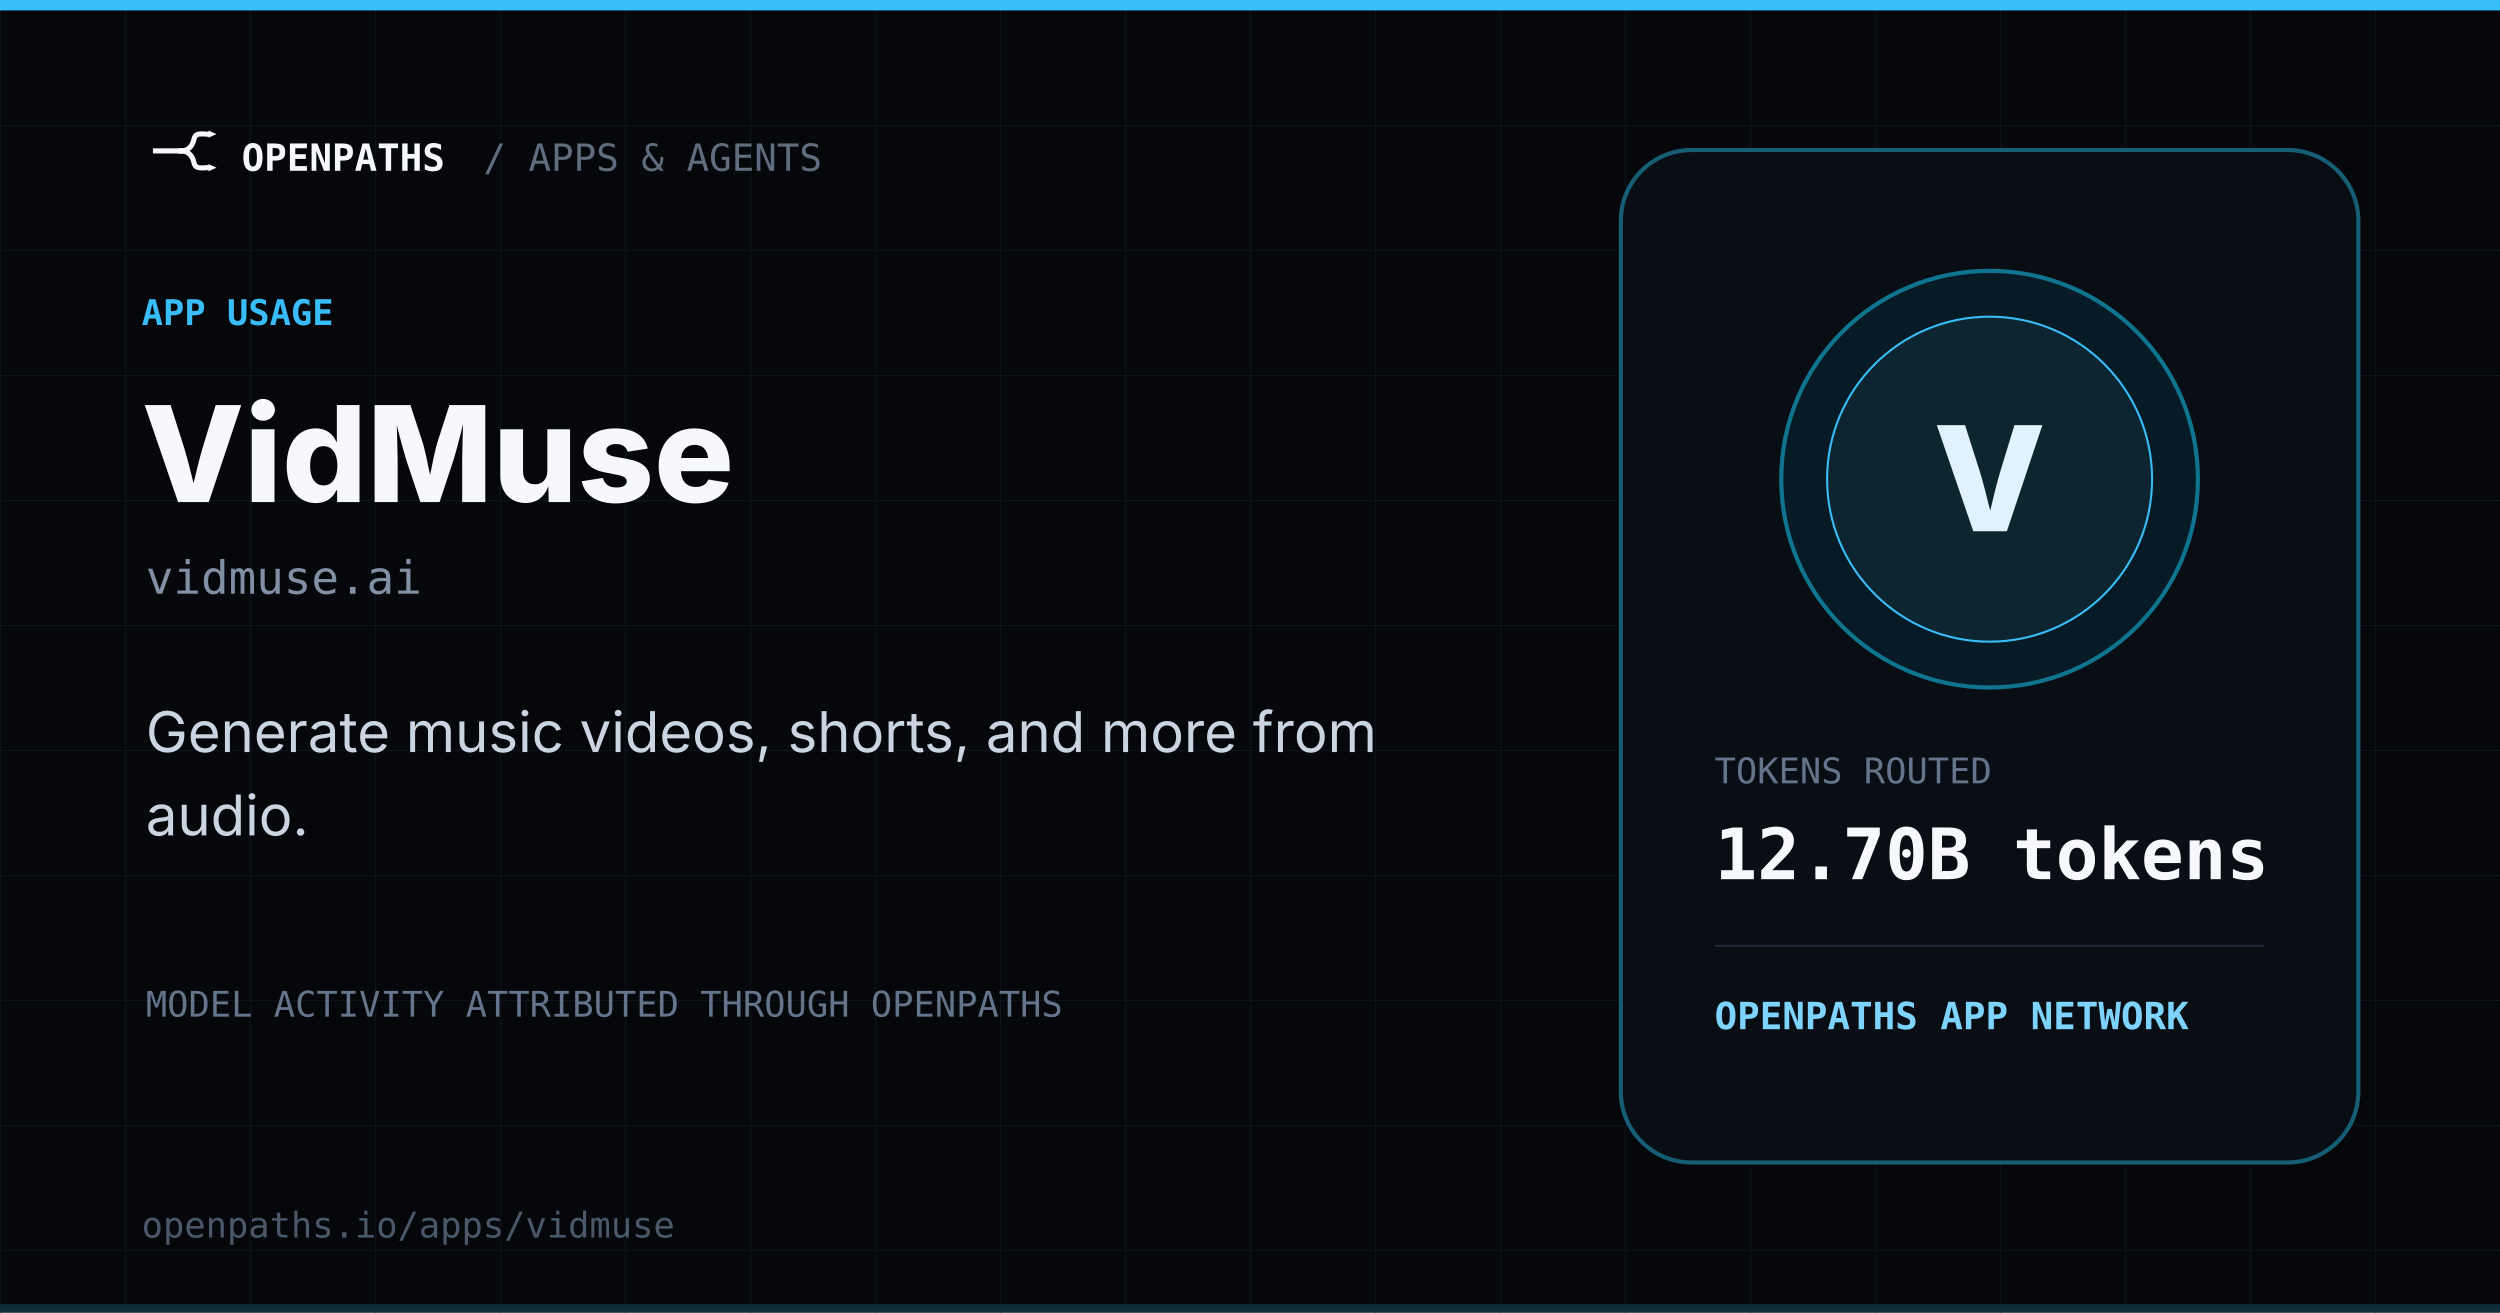
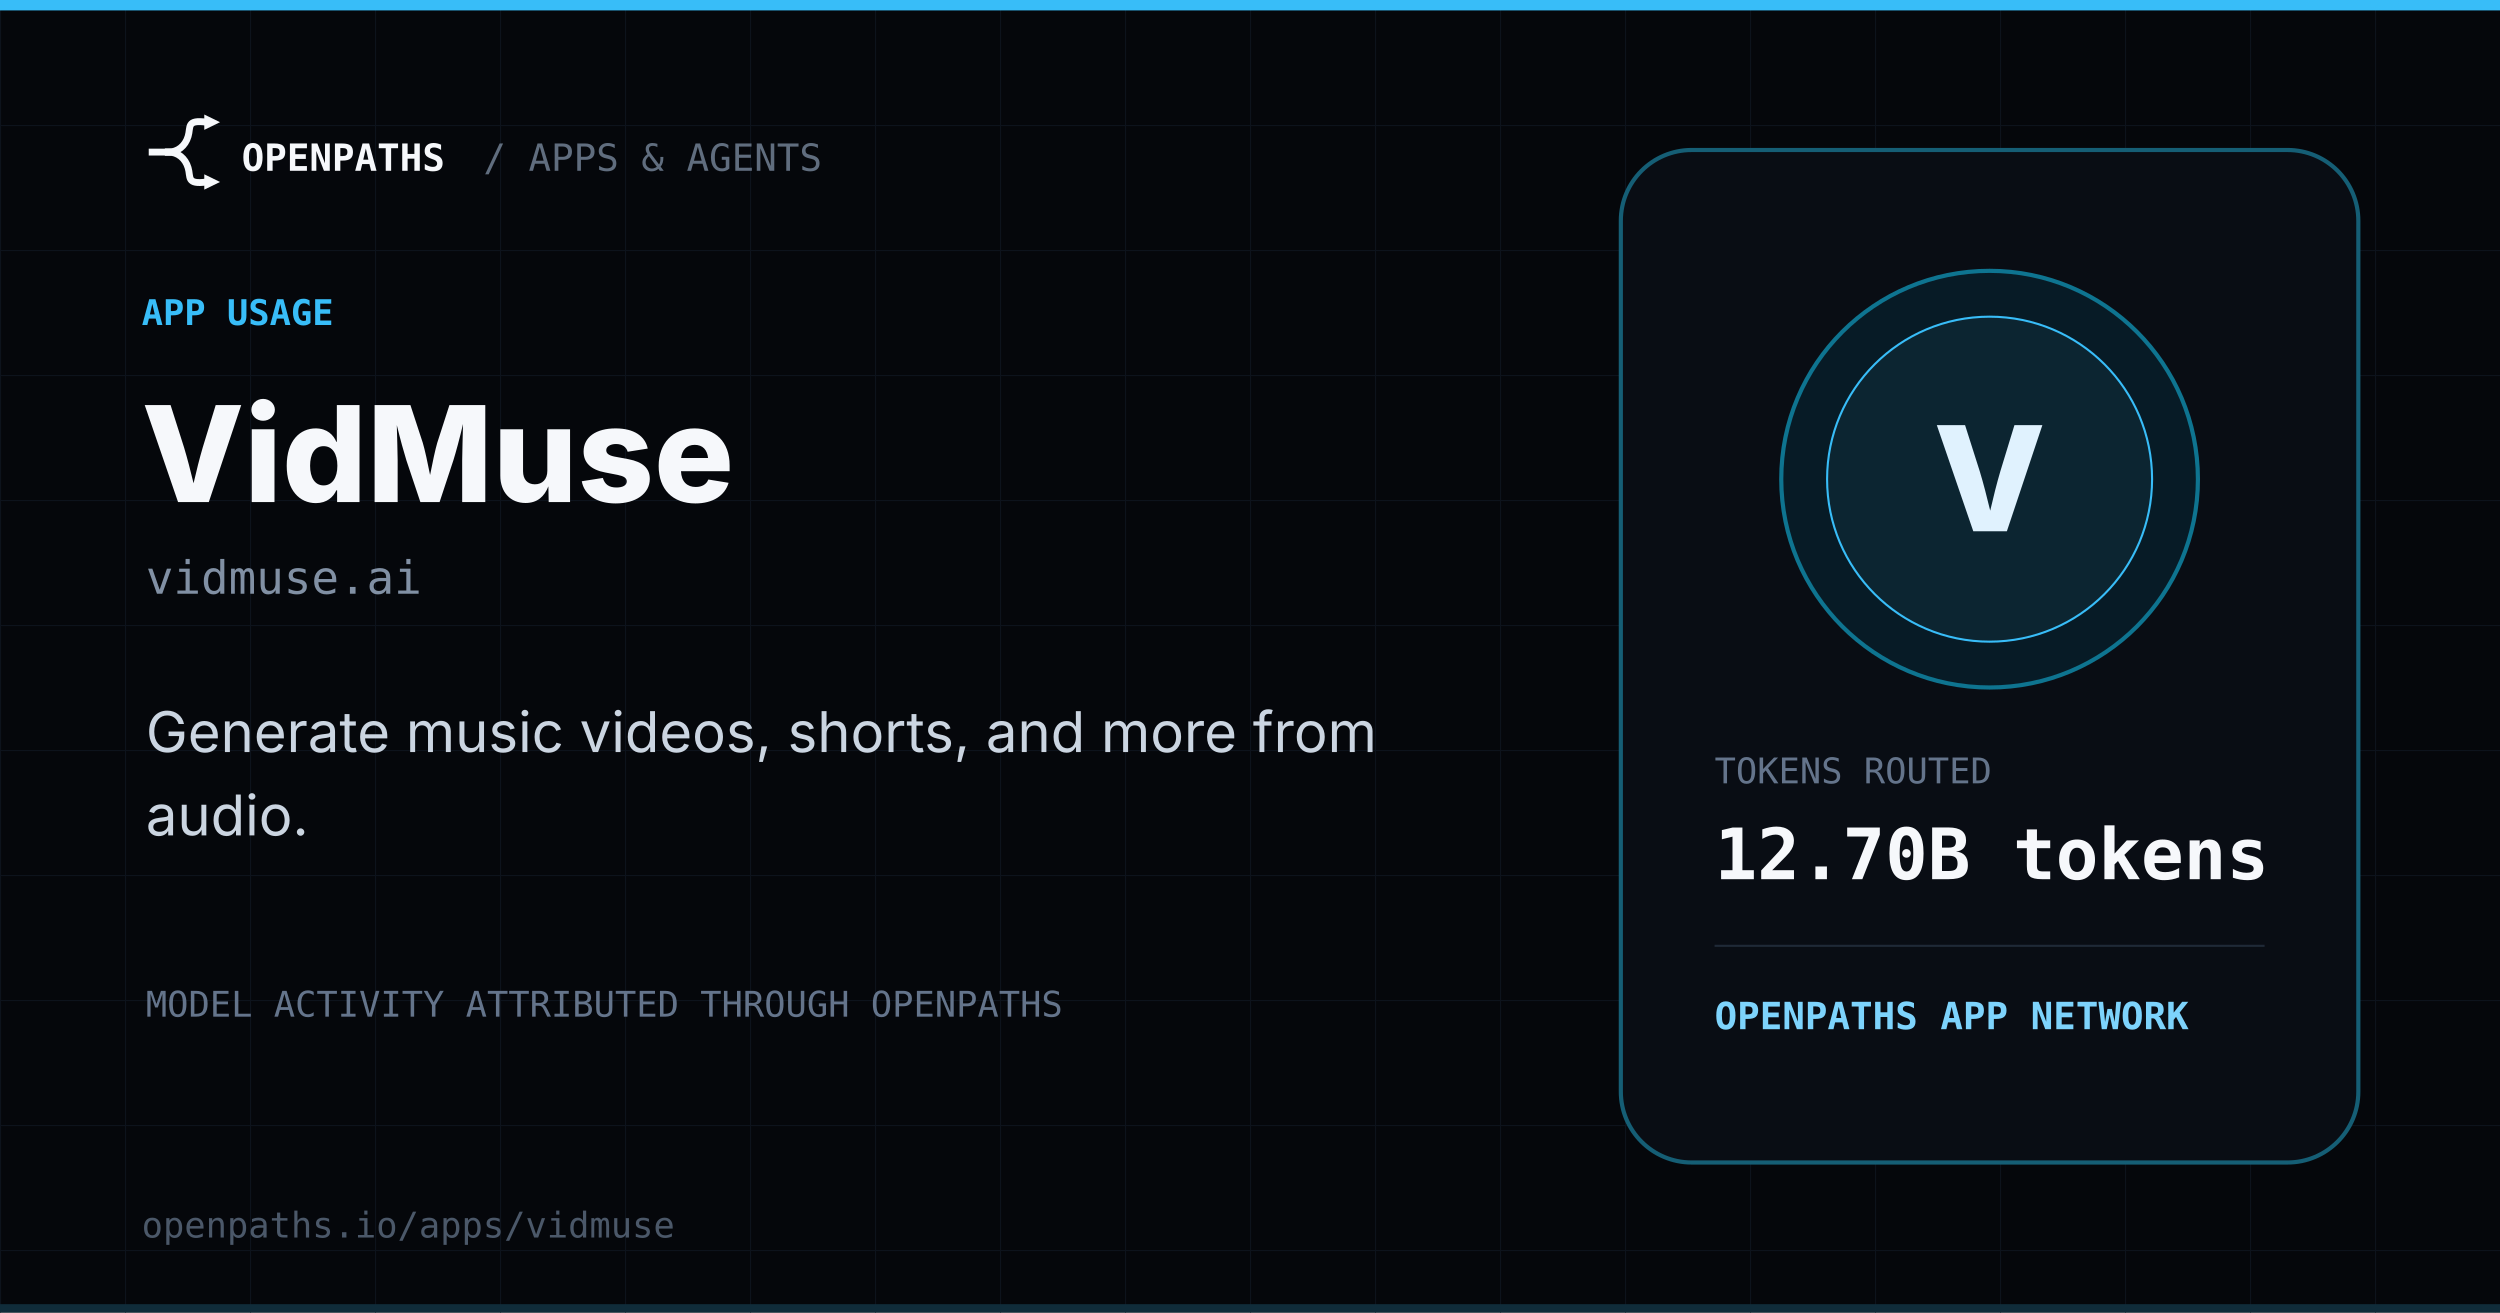
<svg xmlns="http://www.w3.org/2000/svg" width="1200" height="630" viewBox="0 0 1200 630">
  <defs>
    <pattern id="grid" width="60" height="60" patternUnits="userSpaceOnUse">
      <path d="M60 0H0V60" fill="none" stroke="#0d131c" />
    </pattern>
  </defs>
  <rect width="1200" height="630" fill="#05070b" />
  <rect width="1200" height="630" fill="url(#grid)" />
  <rect width="1200" height="5" fill="#38bdf8" />
  <rect y="626" width="1200" height="4" fill="#102c3a" />
-   <g transform="translate(68 54) scale(.072)">
+   <g transform="translate(68 54) scale(.0969388) translate(-120 -60)">
    <g transform="rotate(180 256 256)" fill="none" stroke="#f6f8fb" stroke-width="34" stroke-linecap="square" stroke-linejoin="round">
-       <path d="M420 256C360 256 316 256 250 256" />
-       <path d="M250 256C210 256 184 235 170 200C156 165 170 135 80 144" />
-       <path d="M250 256C210 256 184 277 170 312C156 347 170 377 80 368" />
+       <path d="M340 256C315 256 282 256 260 256" />
+       <path d="M260 256C214 256 176 226 162 178C148 132 172 94 70 108" />
+       <path d="M260 256C214 256 176 286 162 334C148 380 172 418 70 404" />
      <g fill="#f6f8fb" stroke="none">
-         <path d="M13 144l54 24v-48z" />
-         <path d="M13 368l54 24v-48z" />
+         <path d="M4 108l78 38V70z" />
+         <path d="M4 404l78 38v-76z" />
      </g>
    </g>
  </g>
  <text x="116" y="82" fill="#f6f8fb" font-family="ui-monospace, SFMono-Regular, Menlo, monospace" font-size="18" font-weight="700">OPENPATHS</text>
  <text x="232" y="82" fill="#606d7e" font-family="ui-monospace, SFMono-Regular, Menlo, monospace" font-size="18">/  APPS &amp; AGENTS</text>
  <text x="68" y="156" fill="#38bdf8" font-family="ui-monospace, SFMono-Regular, Menlo, monospace" font-size="17" font-weight="700">APP USAGE</text>
  <text x="68" y="241" fill="#f6f8fb" font-family="Inter, ui-sans-serif, system-ui, sans-serif" font-size="64" font-weight="800">VidMuse</text>
  <text x="70" y="285" fill="#8190a4" font-family="ui-monospace, SFMono-Regular, Menlo, monospace" font-size="22">vidmuse.ai</text>
  <text x="70" y="361" fill="#cbd5e1" font-family="Inter, ui-sans-serif, system-ui, sans-serif" font-size="27">Generate music videos, shorts, and more from</text>
  <text x="70" y="401" fill="#cbd5e1" font-family="Inter, ui-sans-serif, system-ui, sans-serif" font-size="27">audio.</text>
  <text x="70" y="488" fill="#64748b" font-family="ui-monospace, SFMono-Regular, Menlo, monospace" font-size="17">MODEL ACTIVITY ATTRIBUTED THROUGH OPENPATHS</text>
  <rect x="778" y="72" width="354" height="486" rx="34" fill="#090d14" stroke="#155e75" stroke-width="2" />
  <circle cx="955" cy="230" r="100" fill="#071b26" stroke="#0e7490" stroke-width="2" />
  <circle cx="955" cy="230" r="78" fill="#0c2531" stroke="#38bdf8" />
  <text x="955" y="255" text-anchor="middle" fill="#e0f2fe" font-family="Inter, ui-sans-serif, system-ui, sans-serif" font-size="70" font-weight="800">V</text>
  <text x="823" y="376" fill="#64748b" font-family="ui-monospace, SFMono-Regular, Menlo, monospace" font-size="17">TOKENS ROUTED</text>
  <text x="823" y="422" fill="#f6f8fb" font-family="ui-monospace, SFMono-Regular, Menlo, monospace" font-size="34" font-weight="800">12.70B tokens</text>
  <line x1="823" y1="454" x2="1087" y2="454" stroke="#1f2937" />
  <text x="823" y="494" fill="#7dd3fc" font-family="ui-monospace, SFMono-Regular, Menlo, monospace" font-size="18" font-weight="700">OPENPATHS APP NETWORK</text>
  <text x="68" y="594" fill="#4b5869" font-family="ui-monospace, SFMono-Regular, Menlo, monospace" font-size="17">openpaths.io/apps/vidmuse</text>
</svg>
